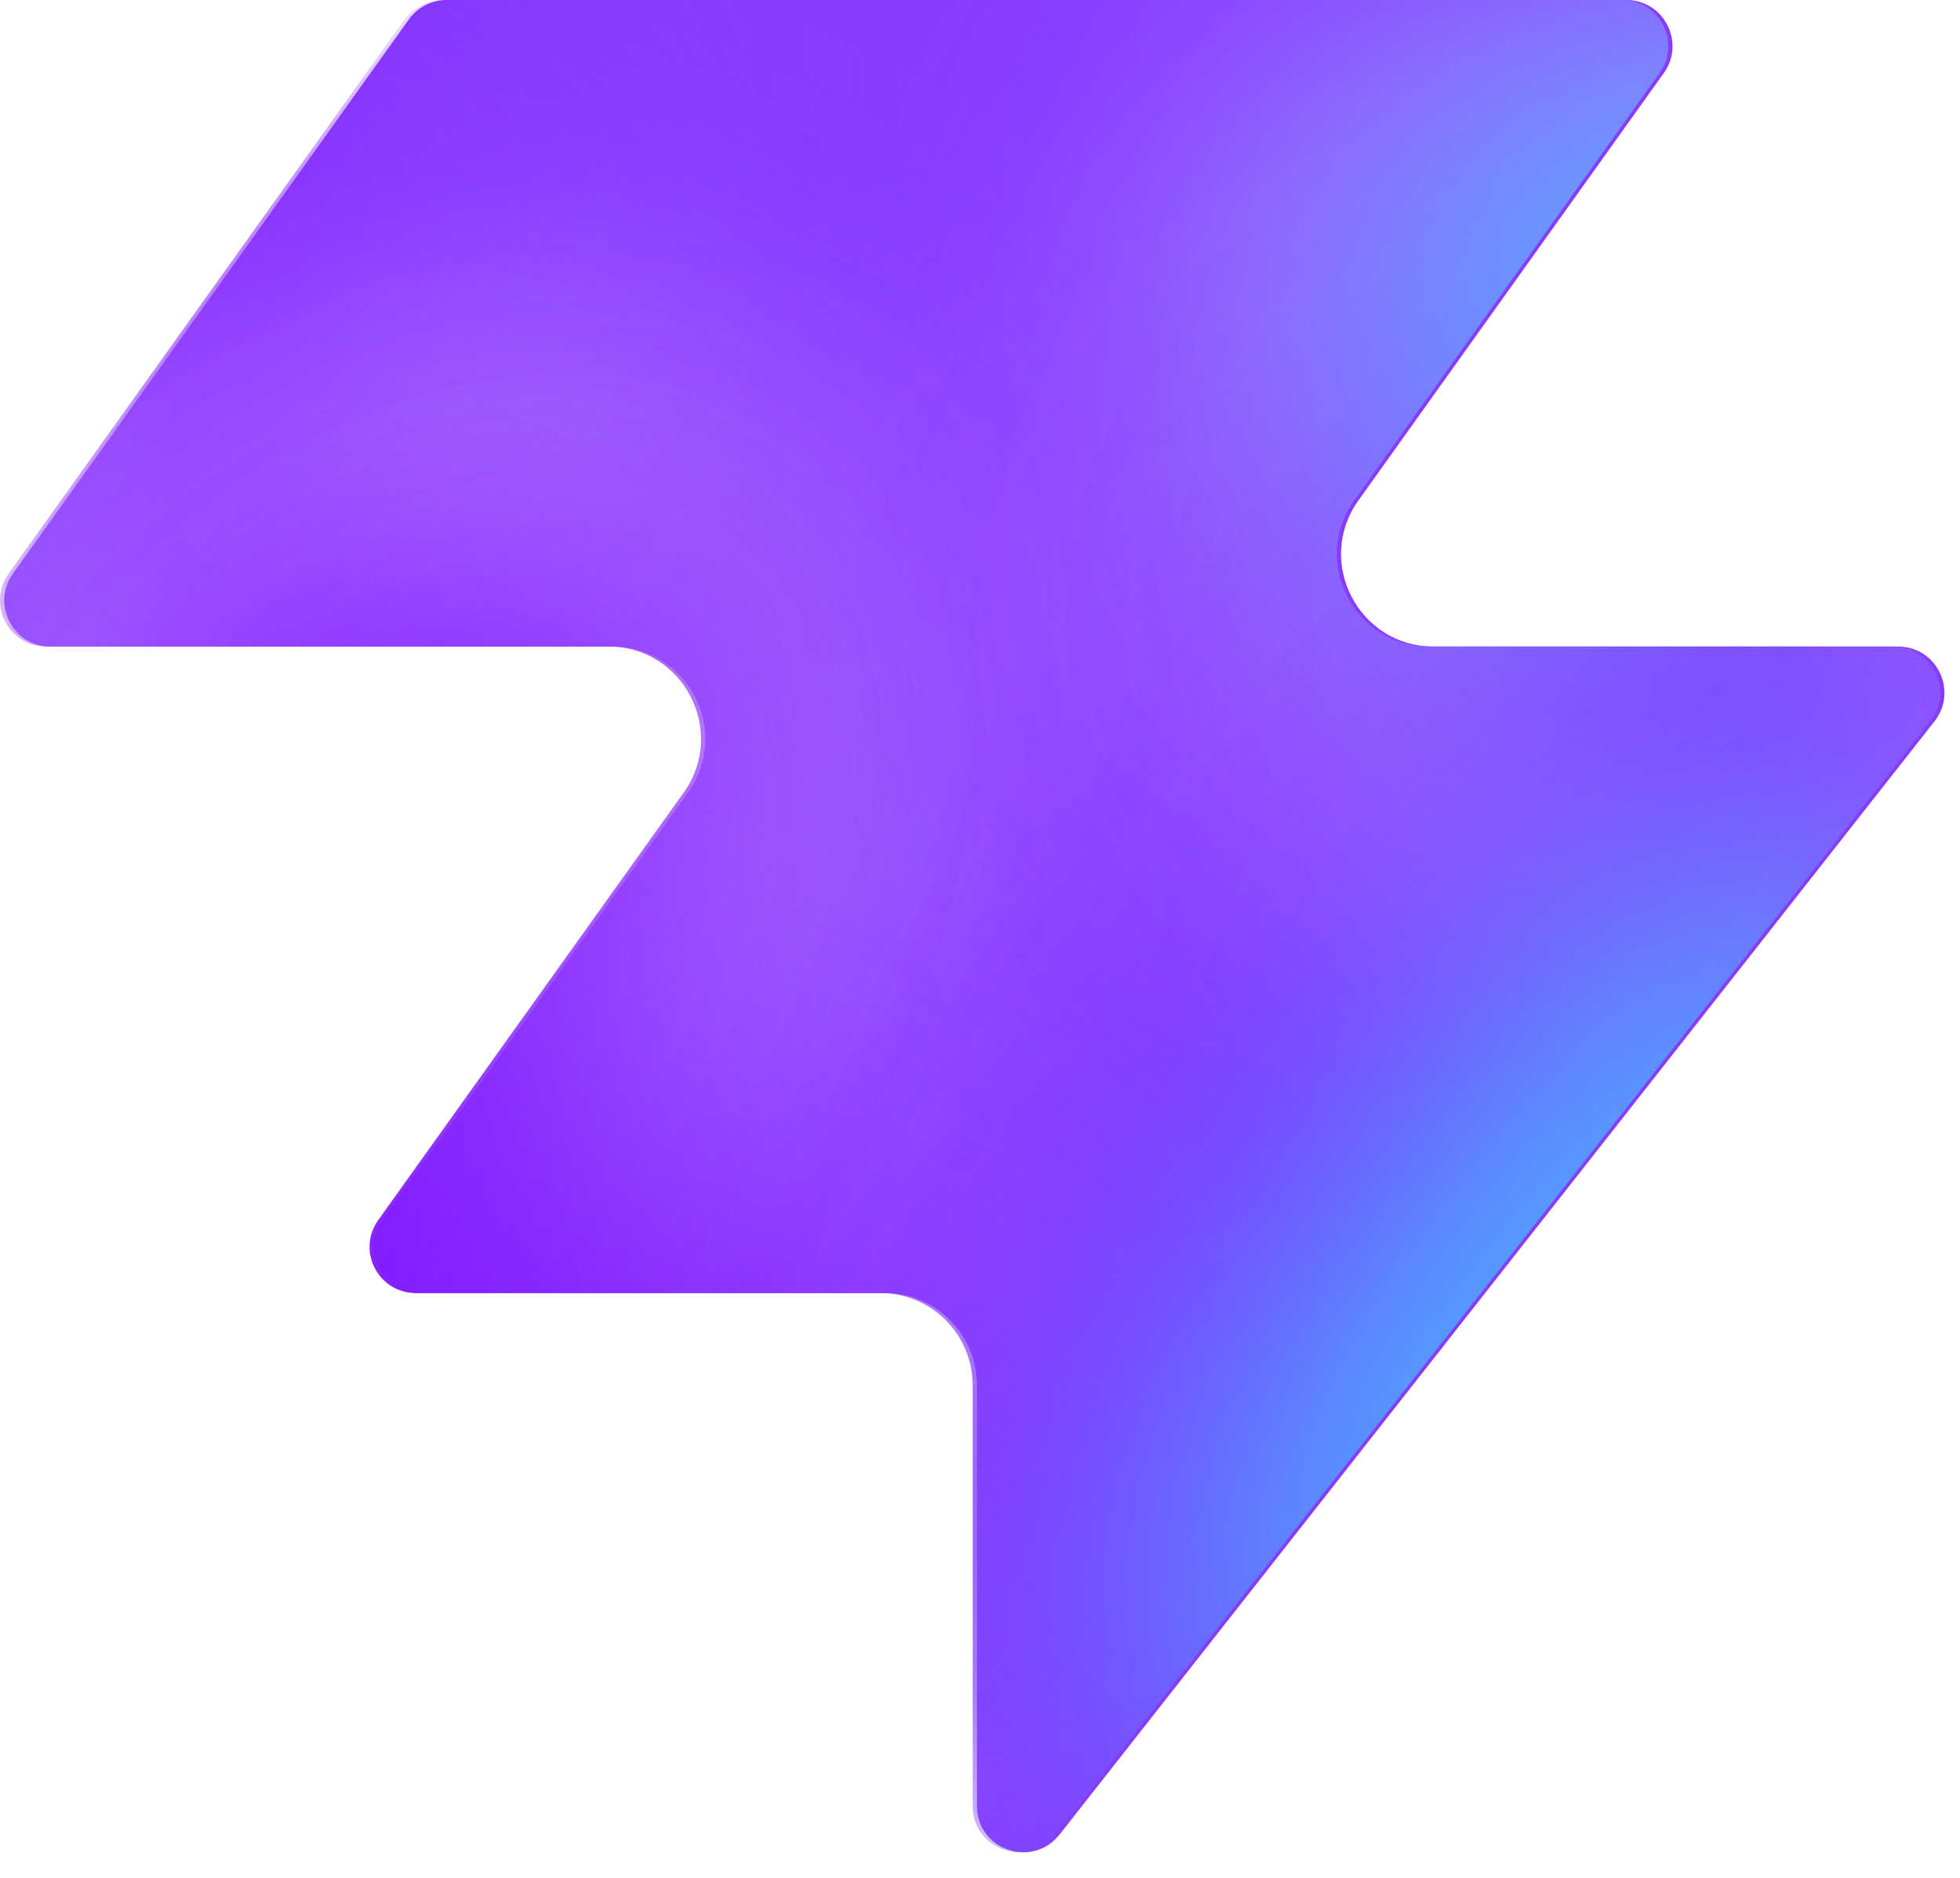
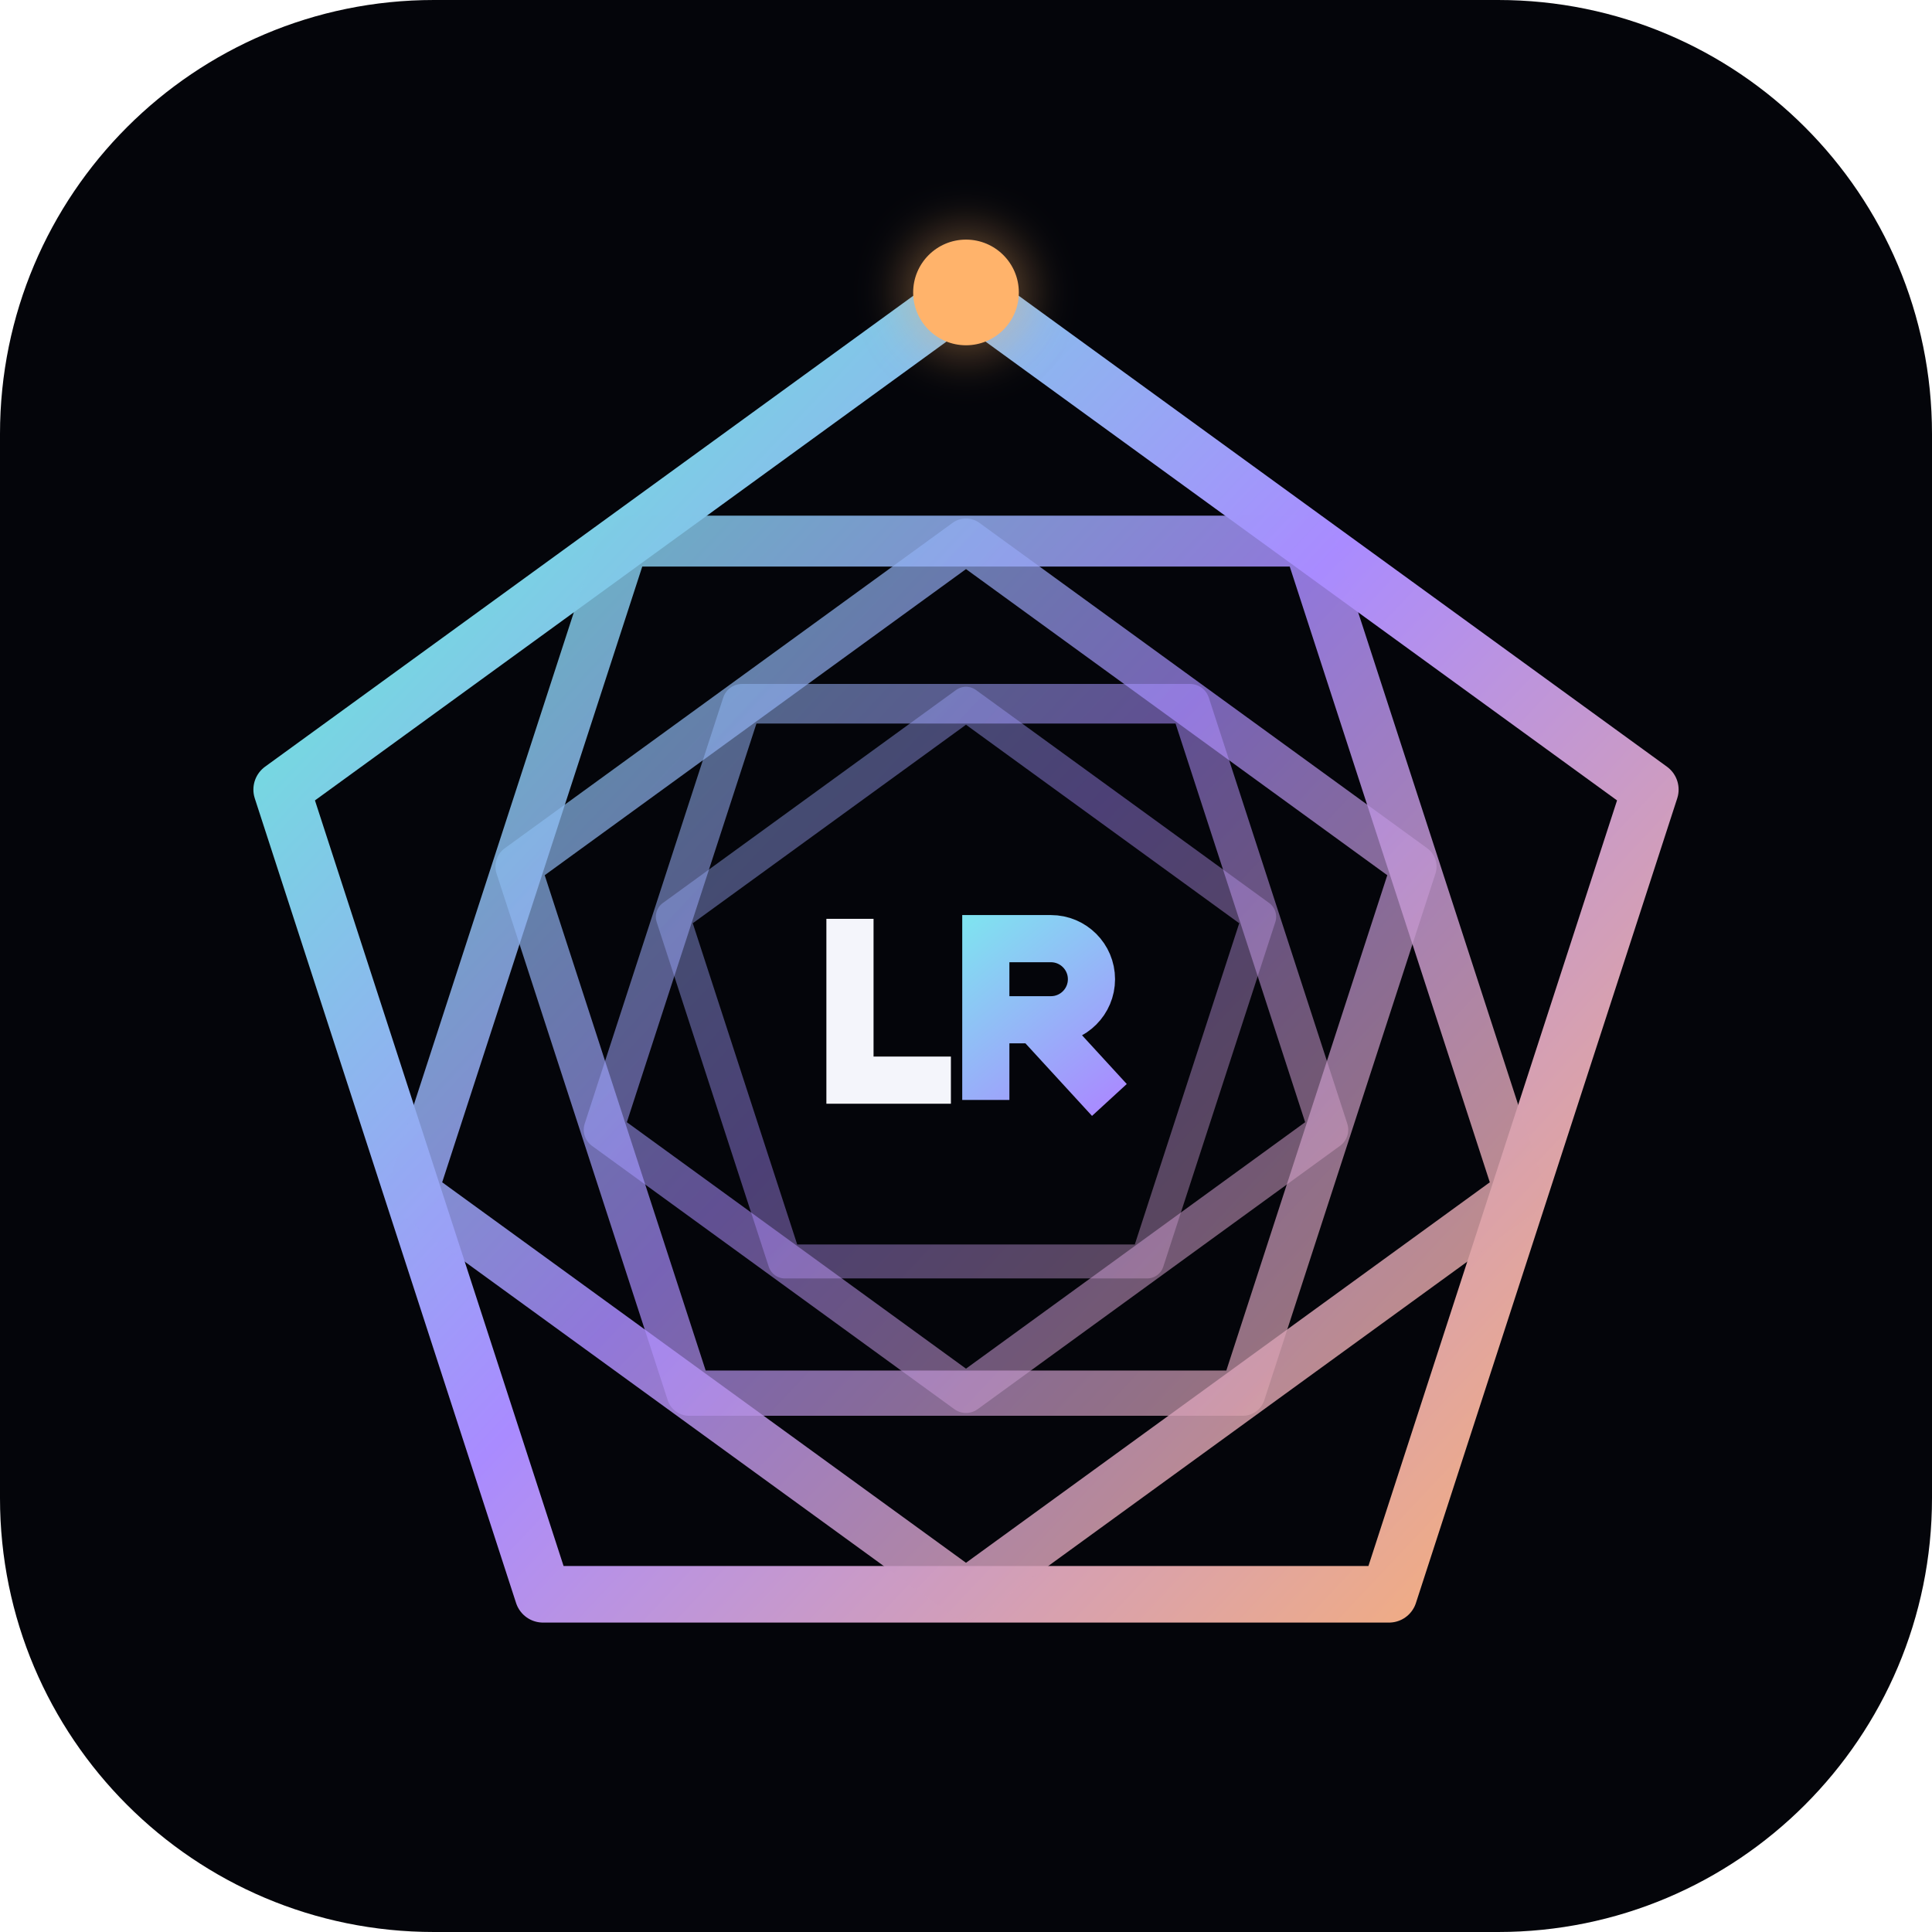
- <svg xmlns="http://www.w3.org/2000/svg" width="48" height="46" fill="none" viewBox="0 0 48 46">
-   <path fill="#863bff" d="M25.946 44.938c-.664.845-2.021.375-2.021-.698V33.937a2.26 2.26 0 0 0-2.262-2.262H10.287c-.92 0-1.456-1.04-.92-1.788l7.48-10.471c1.07-1.497 0-3.578-1.842-3.578H1.237c-.92 0-1.456-1.04-.92-1.788L10.013.474c.214-.297.556-.474.92-.474h28.894c.92 0 1.456 1.04.92 1.788l-7.48 10.471c-1.07 1.498 0 3.579 1.842 3.579h11.377c.943 0 1.473 1.088.89 1.83L25.947 44.94z" style="fill:#863bff;fill:color(display-p3 .525 .23 1);fill-opacity:1" />
-   <mask id="a" width="48" height="46" x="0" y="0" maskUnits="userSpaceOnUse" style="mask-type:alpha">
-     <path fill="#000" d="M25.842 44.938c-.664.844-2.021.375-2.021-.698V33.937a2.26 2.26 0 0 0-2.262-2.262H10.183c-.92 0-1.456-1.04-.92-1.788l7.48-10.471c1.07-1.498 0-3.579-1.842-3.579H1.133c-.92 0-1.456-1.04-.92-1.787L9.91.473c.214-.297.556-.474.92-.474h28.894c.92 0 1.456 1.04.92 1.788l-7.48 10.471c-1.07 1.498 0 3.578 1.842 3.578h11.377c.943 0 1.473 1.088.89 1.832L25.843 44.94z" style="fill:#000;fill-opacity:1" />
-   </mask>
-   <g mask="url(#a)">
-     <g filter="url(#b)">
-       <ellipse cx="5.508" cy="14.704" fill="#ede6ff" rx="5.508" ry="14.704" style="fill:#ede6ff;fill:color(display-p3 .927 .903 1);fill-opacity:1" transform="matrix(.00324 1 1 -.00324 -4.47 31.516)" />
-     </g>
-     <g filter="url(#c)">
-       <ellipse cx="10.399" cy="29.851" fill="#ede6ff" rx="10.399" ry="29.851" style="fill:#ede6ff;fill:color(display-p3 .927 .903 1);fill-opacity:1" transform="matrix(.00324 1 1 -.00324 -39.328 7.883)" />
-     </g>
-     <g filter="url(#d)">
-       <ellipse cx="5.508" cy="30.487" fill="#7e14ff" rx="5.508" ry="30.487" style="fill:#7e14ff;fill:color(display-p3 .492 .077 1);fill-opacity:1" transform="rotate(89.814 -25.913 -14.639)scale(1 -1)" />
-     </g>
-     <g filter="url(#e)">
-       <ellipse cx="5.508" cy="30.599" fill="#7e14ff" rx="5.508" ry="30.599" style="fill:#7e14ff;fill:color(display-p3 .492 .077 1);fill-opacity:1" transform="rotate(89.814 -32.644 -3.334)scale(1 -1)" />
-     </g>
-     <g filter="url(#f)">
-       <ellipse cx="5.508" cy="30.599" fill="#7e14ff" rx="5.508" ry="30.599" style="fill:#7e14ff;fill:color(display-p3 .492 .077 1);fill-opacity:1" transform="matrix(.00324 1 1 -.00324 -34.34 30.47)" />
-     </g>
-     <g filter="url(#g)">
-       <ellipse cx="14.072" cy="22.078" fill="#ede6ff" rx="14.072" ry="22.078" style="fill:#ede6ff;fill:color(display-p3 .927 .903 1);fill-opacity:1" transform="rotate(93.35 24.506 48.493)scale(-1 1)" />
-     </g>
-     <g filter="url(#h)">
-       <ellipse cx="3.47" cy="21.501" fill="#7e14ff" rx="3.47" ry="21.501" style="fill:#7e14ff;fill:color(display-p3 .492 .077 1);fill-opacity:1" transform="rotate(89.009 28.708 47.59)scale(-1 1)" />
-     </g>
-     <g filter="url(#i)">
-       <ellipse cx="3.47" cy="21.501" fill="#7e14ff" rx="3.47" ry="21.501" style="fill:#7e14ff;fill:color(display-p3 .492 .077 1);fill-opacity:1" transform="rotate(89.009 28.708 47.59)scale(-1 1)" />
-     </g>
-     <g filter="url(#j)">
-       <ellipse cx=".387" cy="8.972" fill="#7e14ff" rx="4.407" ry="29.108" style="fill:#7e14ff;fill:color(display-p3 .492 .077 1);fill-opacity:1" transform="rotate(39.51 .387 8.972)" />
-     </g>
-     <g filter="url(#k)">
-       <ellipse cx="47.523" cy="-6.092" fill="#7e14ff" rx="4.407" ry="29.108" style="fill:#7e14ff;fill:color(display-p3 .492 .077 1);fill-opacity:1" transform="rotate(37.892 47.523 -6.092)" />
-     </g>
-     <g filter="url(#l)">
-       <ellipse cx="41.412" cy="6.333" fill="#47bfff" rx="5.971" ry="9.665" style="fill:#47bfff;fill:color(display-p3 .28 .748 1);fill-opacity:1" transform="rotate(37.892 41.412 6.333)" />
-     </g>
-     <g filter="url(#m)">
-       <ellipse cx="-1.879" cy="38.332" fill="#7e14ff" rx="4.407" ry="29.108" style="fill:#7e14ff;fill:color(display-p3 .492 .077 1);fill-opacity:1" transform="rotate(37.892 -1.88 38.332)" />
-     </g>
-     <g filter="url(#n)">
-       <ellipse cx="-1.879" cy="38.332" fill="#7e14ff" rx="4.407" ry="29.108" style="fill:#7e14ff;fill:color(display-p3 .492 .077 1);fill-opacity:1" transform="rotate(37.892 -1.88 38.332)" />
-     </g>
-     <g filter="url(#o)">
-       <ellipse cx="35.651" cy="29.907" fill="#7e14ff" rx="4.407" ry="29.108" style="fill:#7e14ff;fill:color(display-p3 .492 .077 1);fill-opacity:1" transform="rotate(37.892 35.651 29.907)" />
-     </g>
-     <g filter="url(#p)">
-       <ellipse cx="38.418" cy="32.4" fill="#47bfff" rx="5.971" ry="15.297" style="fill:#47bfff;fill:color(display-p3 .28 .748 1);fill-opacity:1" transform="rotate(37.892 38.418 32.4)" />
-     </g>
-   </g>
+ <svg xmlns="http://www.w3.org/2000/svg" viewBox="0 0 1024 1024">
  <defs>
-     <filter id="b" width="60.045" height="41.654" x="-19.77" y="16.149" color-interpolation-filters="sRGB" filterUnits="userSpaceOnUse">
-       <feFlood flood-opacity="0" result="BackgroundImageFix" />
-       <feBlend in="SourceGraphic" in2="BackgroundImageFix" result="shape" />
-       <feGaussianBlur result="effect1_foregroundBlur_2002_17158" stdDeviation="7.659" />
-     </filter>
-     <filter id="c" width="90.34" height="51.437" x="-54.613" y="-7.533" color-interpolation-filters="sRGB" filterUnits="userSpaceOnUse">
-       <feFlood flood-opacity="0" result="BackgroundImageFix" />
-       <feBlend in="SourceGraphic" in2="BackgroundImageFix" result="shape" />
-       <feGaussianBlur result="effect1_foregroundBlur_2002_17158" stdDeviation="7.659" />
-     </filter>
-     <filter id="d" width="79.355" height="29.4" x="-49.64" y="2.03" color-interpolation-filters="sRGB" filterUnits="userSpaceOnUse">
-       <feFlood flood-opacity="0" result="BackgroundImageFix" />
-       <feBlend in="SourceGraphic" in2="BackgroundImageFix" result="shape" />
-       <feGaussianBlur result="effect1_foregroundBlur_2002_17158" stdDeviation="4.596" />
-     </filter>
-     <filter id="e" width="79.579" height="29.4" x="-45.045" y="20.029" color-interpolation-filters="sRGB" filterUnits="userSpaceOnUse">
-       <feFlood flood-opacity="0" result="BackgroundImageFix" />
-       <feBlend in="SourceGraphic" in2="BackgroundImageFix" result="shape" />
-       <feGaussianBlur result="effect1_foregroundBlur_2002_17158" stdDeviation="4.596" />
-     </filter>
-     <filter id="f" width="79.579" height="29.4" x="-43.513" y="21.178" color-interpolation-filters="sRGB" filterUnits="userSpaceOnUse">
-       <feFlood flood-opacity="0" result="BackgroundImageFix" />
-       <feBlend in="SourceGraphic" in2="BackgroundImageFix" result="shape" />
-       <feGaussianBlur result="effect1_foregroundBlur_2002_17158" stdDeviation="4.596" />
-     </filter>
-     <filter id="g" width="74.749" height="58.852" x="15.756" y="-17.901" color-interpolation-filters="sRGB" filterUnits="userSpaceOnUse">
-       <feFlood flood-opacity="0" result="BackgroundImageFix" />
-       <feBlend in="SourceGraphic" in2="BackgroundImageFix" result="shape" />
-       <feGaussianBlur result="effect1_foregroundBlur_2002_17158" stdDeviation="7.659" />
-     </filter>
-     <filter id="h" width="61.377" height="25.362" x="23.548" y="2.284" color-interpolation-filters="sRGB" filterUnits="userSpaceOnUse">
-       <feFlood flood-opacity="0" result="BackgroundImageFix" />
-       <feBlend in="SourceGraphic" in2="BackgroundImageFix" result="shape" />
-       <feGaussianBlur result="effect1_foregroundBlur_2002_17158" stdDeviation="4.596" />
-     </filter>
-     <filter id="i" width="61.377" height="25.362" x="23.548" y="2.284" color-interpolation-filters="sRGB" filterUnits="userSpaceOnUse">
-       <feFlood flood-opacity="0" result="BackgroundImageFix" />
-       <feBlend in="SourceGraphic" in2="BackgroundImageFix" result="shape" />
-       <feGaussianBlur result="effect1_foregroundBlur_2002_17158" stdDeviation="4.596" />
-     </filter>
-     <filter id="j" width="56.045" height="63.649" x="-27.636" y="-22.853" color-interpolation-filters="sRGB" filterUnits="userSpaceOnUse">
-       <feFlood flood-opacity="0" result="BackgroundImageFix" />
-       <feBlend in="SourceGraphic" in2="BackgroundImageFix" result="shape" />
-       <feGaussianBlur result="effect1_foregroundBlur_2002_17158" stdDeviation="4.596" />
-     </filter>
-     <filter id="k" width="54.814" height="64.646" x="20.116" y="-38.415" color-interpolation-filters="sRGB" filterUnits="userSpaceOnUse">
-       <feFlood flood-opacity="0" result="BackgroundImageFix" />
-       <feBlend in="SourceGraphic" in2="BackgroundImageFix" result="shape" />
-       <feGaussianBlur result="effect1_foregroundBlur_2002_17158" stdDeviation="4.596" />
-     </filter>
-     <filter id="l" width="33.541" height="35.313" x="24.641" y="-11.323" color-interpolation-filters="sRGB" filterUnits="userSpaceOnUse">
-       <feFlood flood-opacity="0" result="BackgroundImageFix" />
-       <feBlend in="SourceGraphic" in2="BackgroundImageFix" result="shape" />
-       <feGaussianBlur result="effect1_foregroundBlur_2002_17158" stdDeviation="4.596" />
-     </filter>
-     <filter id="m" width="54.814" height="64.646" x="-29.286" y="6.009" color-interpolation-filters="sRGB" filterUnits="userSpaceOnUse">
-       <feFlood flood-opacity="0" result="BackgroundImageFix" />
-       <feBlend in="SourceGraphic" in2="BackgroundImageFix" result="shape" />
-       <feGaussianBlur result="effect1_foregroundBlur_2002_17158" stdDeviation="4.596" />
-     </filter>
-     <filter id="n" width="54.814" height="64.646" x="-29.286" y="6.009" color-interpolation-filters="sRGB" filterUnits="userSpaceOnUse">
-       <feFlood flood-opacity="0" result="BackgroundImageFix" />
-       <feBlend in="SourceGraphic" in2="BackgroundImageFix" result="shape" />
-       <feGaussianBlur result="effect1_foregroundBlur_2002_17158" stdDeviation="4.596" />
-     </filter>
-     <filter id="o" width="54.814" height="64.646" x="8.244" y="-2.416" color-interpolation-filters="sRGB" filterUnits="userSpaceOnUse">
-       <feFlood flood-opacity="0" result="BackgroundImageFix" />
-       <feBlend in="SourceGraphic" in2="BackgroundImageFix" result="shape" />
-       <feGaussianBlur result="effect1_foregroundBlur_2002_17158" stdDeviation="4.596" />
-     </filter>
-     <filter id="p" width="39.409" height="43.623" x="18.713" y="10.588" color-interpolation-filters="sRGB" filterUnits="userSpaceOnUse">
-       <feFlood flood-opacity="0" result="BackgroundImageFix" />
-       <feBlend in="SourceGraphic" in2="BackgroundImageFix" result="shape" />
-       <feGaussianBlur result="effect1_foregroundBlur_2002_17158" stdDeviation="4.596" />
+     <linearGradient id="fi-stroke" x1="140" y1="150" x2="884" y2="850" gradientUnits="userSpaceOnUse">
+       <stop offset="0" stop-color="#5CFFD2" />
+       <stop offset="0.5" stop-color="#A98BFF" />
+       <stop offset="1" stop-color="#FFB36B" />
+     </linearGradient>
+     <linearGradient id="fi-r" x1="512" y1="487" x2="590" y2="583" gradientUnits="userSpaceOnUse">
+       <stop offset="0" stop-color="#7FE3F0" />
+       <stop offset="1" stop-color="#A98BFF" />
+     </linearGradient>
+     <filter id="fi-glow" x="-1" y="-1" width="3" height="3">
+       <feGaussianBlur stdDeviation="12" />
    </filter>
  </defs>
+   <rect width="1024" height="1024" rx="230" fill="#04050A" />
+   <g fill="none" stroke="url(#fi-stroke)" stroke-linejoin="round" stroke-linecap="round">
+     <polygon points="512,155 874.7,418.5 736.2,845 287.8,845 149.3,418.5" stroke-width="30" stroke-opacity="1" />
+     <polygon points="693.4,286.8 805.5,631.8 512,845 218.5,631.8 330.6,286.8" stroke-width="27" stroke-opacity="0.85" />
+     <polygon points="749.4,459.3 658.7,738.4 365.3,738.4 274.6,459.3 512,286.8" stroke-width="24" stroke-opacity="0.7" />
+     <polygon points="704.1,598.8 512,738.4 319.9,598.8 393.3,373 630.7,373" stroke-width="21" stroke-opacity="0.56" />
+     <polygon points="608,668.6 416,668.6 356.6,485.9 512,373 667.4,485.9" stroke-width="18" stroke-opacity="0.44" />
+   </g>
+   <g fill="none" stroke-width="25" stroke-linejoin="miter" stroke-linecap="butt">
+     <path d="M450.5 487V572.5H504" stroke="#F4F5FB" />
+     <path d="M522.5 583V497.5H557A21.5 21.5 0 0 1 557 540.5H522.5M549 540.5L588 583" stroke="url(#fi-r)" />
+   </g>
+   <circle cx="512" cy="155" r="34" fill="#FFB36B" opacity="0.35" filter="url(#fi-glow)" />
+   <circle cx="512" cy="155" r="28" fill="#FFB36B" />
</svg>
